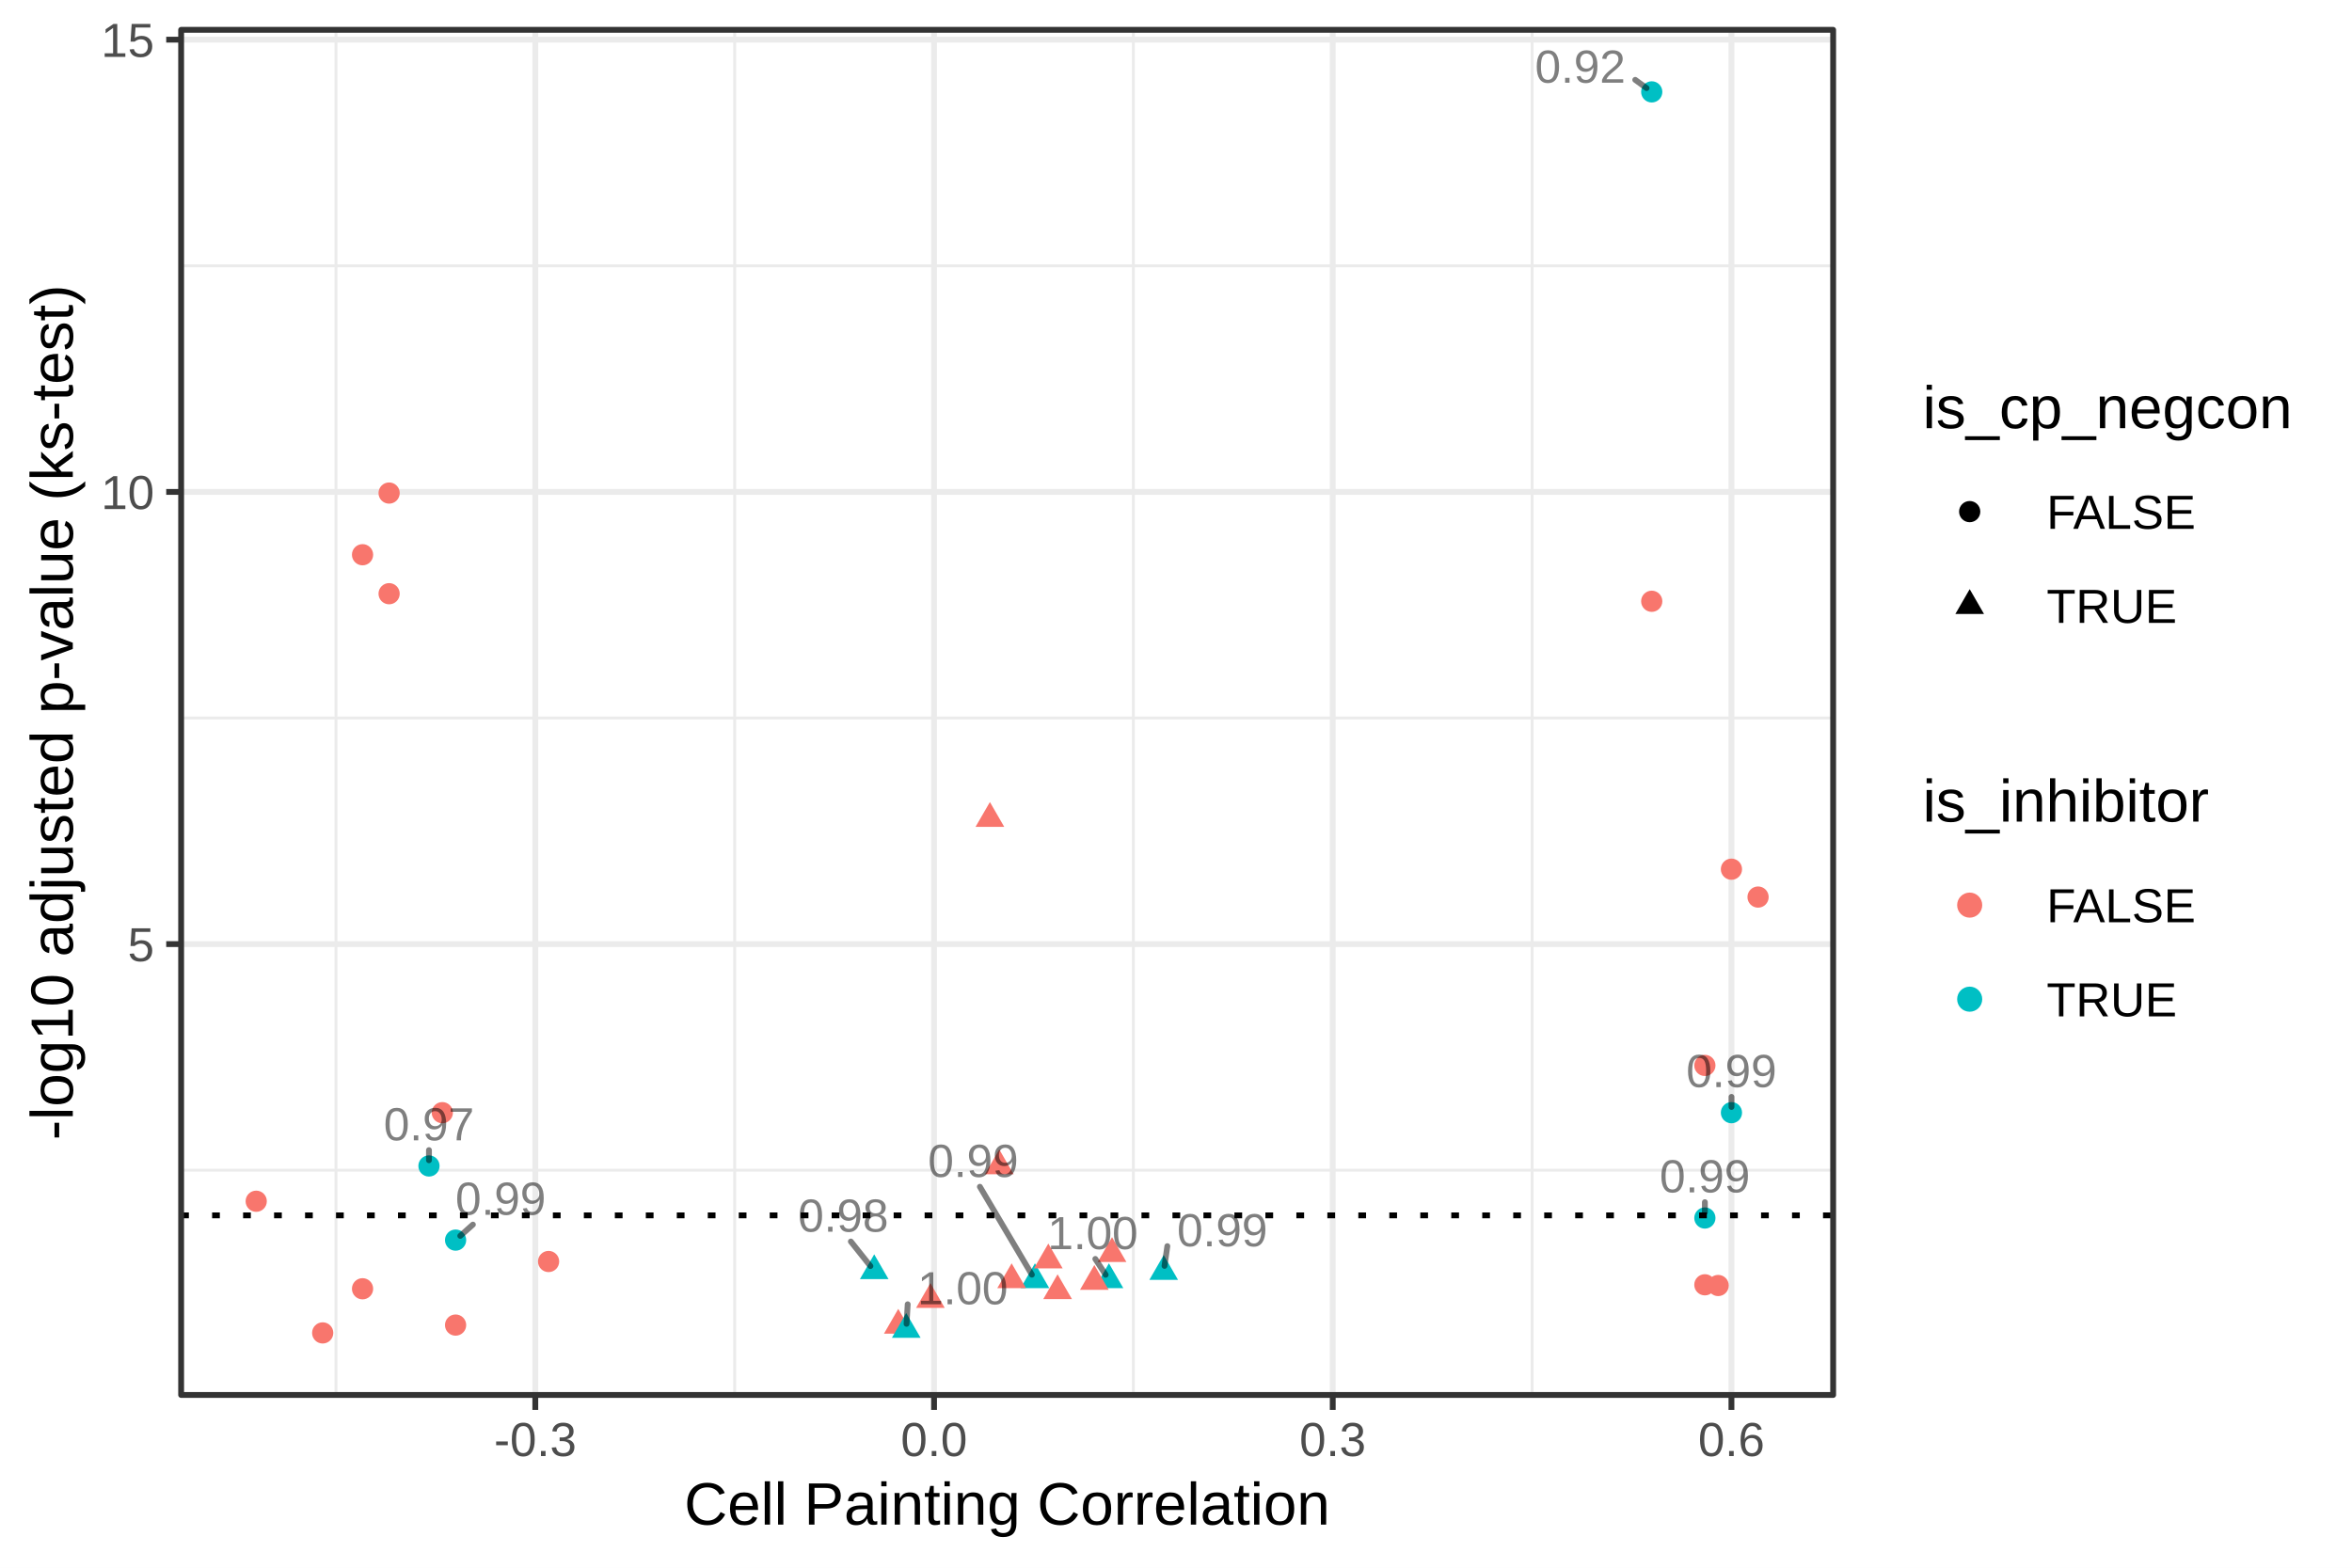
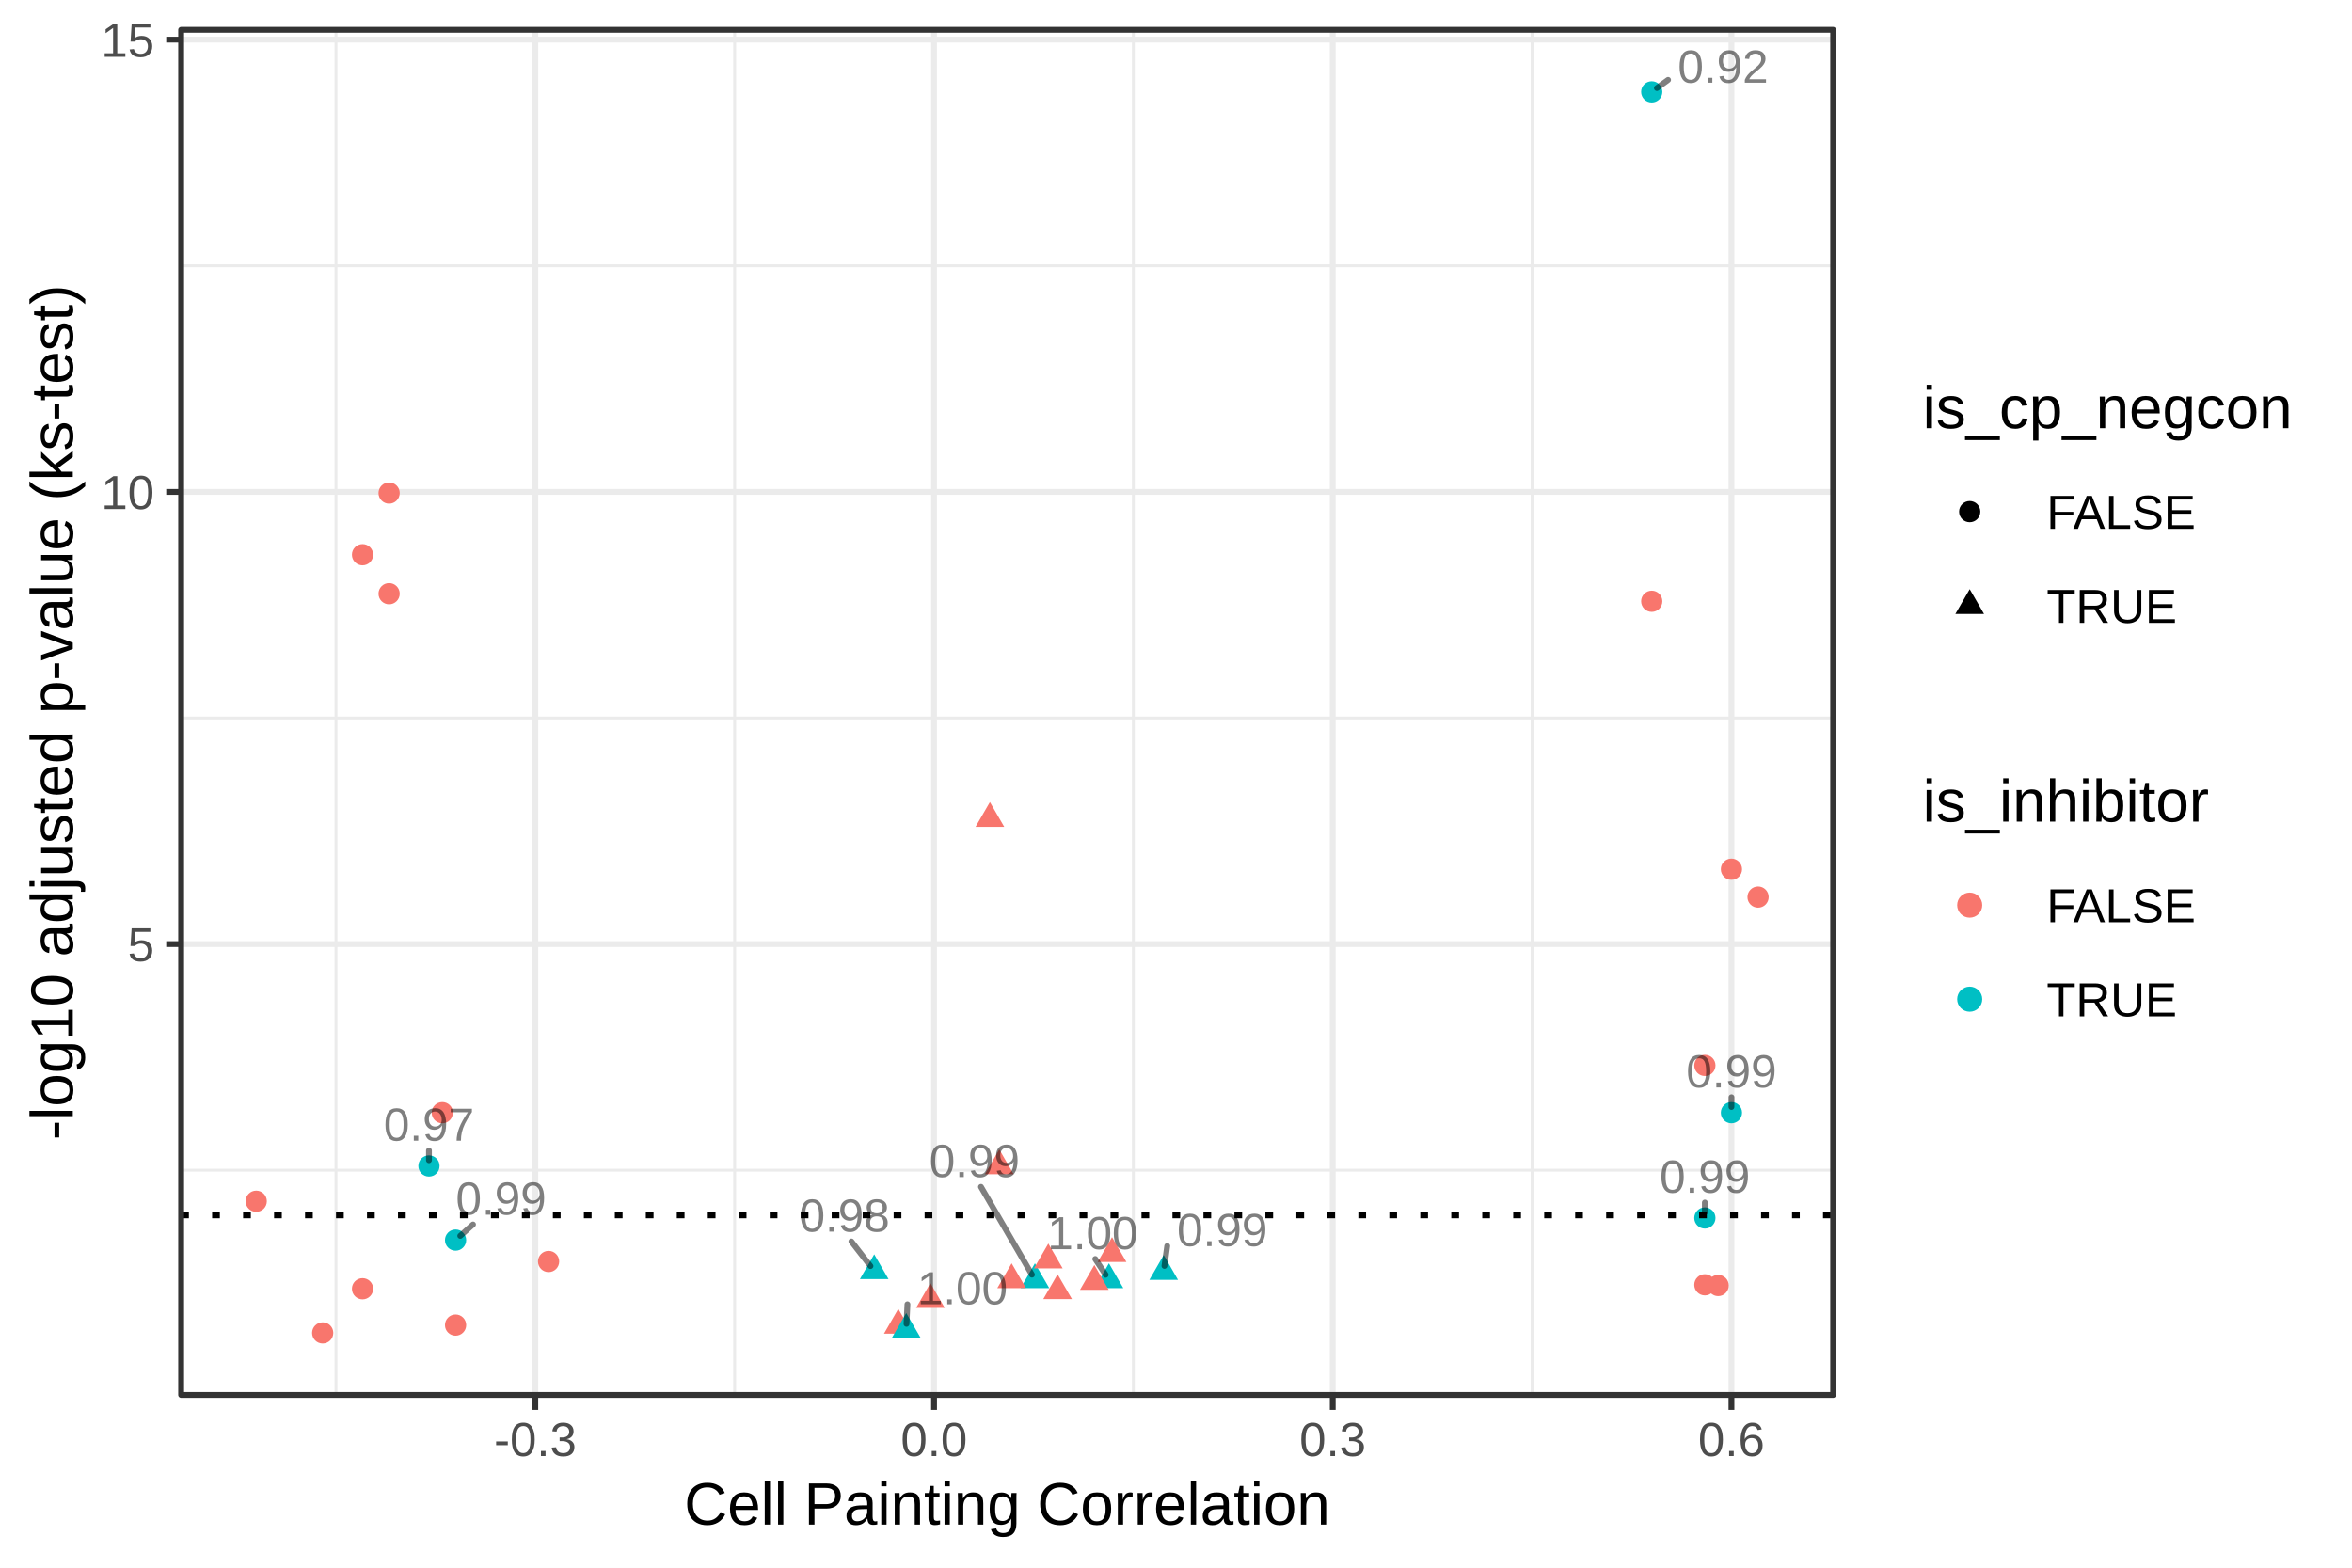
<svg xmlns="http://www.w3.org/2000/svg" class="svglite" width="432.00pt" height="288.00pt" viewBox="0 0 432.00 288.00">
  <defs>
    <style type="text/css">
    .svglite line, .svglite polyline, .svglite polygon, .svglite path, .svglite rect, .svglite circle {
      fill: none;
      stroke: #000000;
      stroke-linecap: round;
      stroke-linejoin: round;
      stroke-miterlimit: 10.00;
    }
  </style>
  </defs>
  <rect width="100%" height="100%" style="stroke: none; fill: #FFFFFF;" />
  <defs>
    <clipPath id="cpMC4wMHw0MzIuMDB8MC4wMHwyODguMDA=">
      <rect x="0.00" y="0.00" width="432.00" height="288.00" />
    </clipPath>
  </defs>
  <g clip-path="url(#cpMC4wMHw0MzIuMDB8MC4wMHwyODguMDA=)">
    <rect x="0.00" y="0.00" width="432.00" height="288.00" style="stroke-width: 1.07; stroke: #FFFFFF; fill: #FFFFFF;" />
    <rect x="33.27" y="5.48" width="303.43" height="250.79" style="stroke-width: 1.07; stroke: none; fill: #FFFFFF;" />
    <polyline points="33.27,214.97 336.70,214.97 " style="stroke-width: 0.53; stroke: #EBEBEB; stroke-linecap: butt;" />
    <polyline points="33.27,131.90 336.70,131.90 " style="stroke-width: 0.53; stroke: #EBEBEB; stroke-linecap: butt;" />
    <polyline points="33.27,48.83 336.70,48.83 " style="stroke-width: 0.53; stroke: #EBEBEB; stroke-linecap: butt;" />
    <polyline points="61.71,256.27 61.71,5.48 " style="stroke-width: 0.53; stroke: #EBEBEB; stroke-linecap: butt;" />
    <polyline points="134.94,256.27 134.94,5.48 " style="stroke-width: 0.53; stroke: #EBEBEB; stroke-linecap: butt;" />
    <polyline points="208.17,256.27 208.17,5.48 " style="stroke-width: 0.53; stroke: #EBEBEB; stroke-linecap: butt;" />
    <polyline points="281.41,256.27 281.41,5.48 " style="stroke-width: 0.53; stroke: #EBEBEB; stroke-linecap: butt;" />
    <polyline points="33.27,173.44 336.70,173.44 " style="stroke-width: 1.07; stroke: #EBEBEB; stroke-linecap: butt;" />
    <polyline points="33.27,90.37 336.70,90.37 " style="stroke-width: 1.07; stroke: #EBEBEB; stroke-linecap: butt;" />
    <polyline points="33.27,7.29 336.70,7.29 " style="stroke-width: 1.07; stroke: #EBEBEB; stroke-linecap: butt;" />
    <polyline points="98.32,256.27 98.32,5.48 " style="stroke-width: 1.07; stroke: #EBEBEB; stroke-linecap: butt;" />
    <polyline points="171.56,256.27 171.56,5.48 " style="stroke-width: 1.07; stroke: #EBEBEB; stroke-linecap: butt;" />
    <polyline points="244.79,256.27 244.79,5.48 " style="stroke-width: 1.07; stroke: #EBEBEB; stroke-linecap: butt;" />
    <polyline points="318.02,256.27 318.02,5.48 " style="stroke-width: 1.07; stroke: #EBEBEB; stroke-linecap: butt;" />
    <circle cx="318.02" cy="204.41" r="1.95" style="stroke-width: 0.71; stroke: none; fill: #00BFC4;" />
    <circle cx="71.47" cy="109.07" r="1.95" style="stroke-width: 0.71; stroke: none; fill: #F8766D;" />
    <polygon points="213.74,230.56 216.37,235.12 211.11,235.12 " style="stroke-width: 0.71; stroke: none; fill: #00BFC4;" />
    <circle cx="100.76" cy="231.75" r="1.95" style="stroke-width: 0.71; stroke: none; fill: #F8766D;" />
    <circle cx="313.14" cy="236.03" r="1.95" style="stroke-width: 0.71; stroke: none; fill: #F8766D;" />
    <circle cx="313.14" cy="195.73" r="1.95" style="stroke-width: 0.71; stroke: none; fill: #F8766D;" />
    <polygon points="203.68,232.08 206.32,236.64 201.05,236.64 " style="stroke-width: 0.71; stroke: none; fill: #00BFC4;" />
    <circle cx="322.91" cy="164.80" r="1.95" style="stroke-width: 0.71; stroke: none; fill: #F8766D;" />
    <polygon points="190.09,232.08 192.72,236.64 187.46,236.64 " style="stroke-width: 0.71; stroke: none; fill: #00BFC4;" />
    <circle cx="47.06" cy="220.68" r="1.95" style="stroke-width: 0.71; stroke: none; fill: #F8766D;" />
    <polygon points="164.99,240.45 167.63,245.01 162.36,245.01 " style="stroke-width: 0.71; stroke: none; fill: #F8766D;" />
    <circle cx="83.68" cy="243.43" r="1.95" style="stroke-width: 0.71; stroke: none; fill: #F8766D;" />
    <circle cx="318.02" cy="159.68" r="1.95" style="stroke-width: 0.71; stroke: none; fill: #F8766D;" />
    <polygon points="183.54,211.16 186.17,215.72 180.90,215.72 " style="stroke-width: 0.71; stroke: none; fill: #F8766D;" />
    <polygon points="185.81,232.08 188.45,236.64 183.18,236.64 " style="stroke-width: 0.71; stroke: none; fill: #F8766D;" />
    <circle cx="83.68" cy="227.82" r="1.95" style="stroke-width: 0.71; stroke: none; fill: #00BFC4;" />
    <polygon points="181.82,147.34 184.45,151.90 179.18,151.90 " style="stroke-width: 0.71; stroke: none; fill: #F8766D;" />
    <circle cx="71.47" cy="90.58" r="1.95" style="stroke-width: 0.71; stroke: none; fill: #F8766D;" />
    <circle cx="66.59" cy="101.91" r="1.95" style="stroke-width: 0.71; stroke: none; fill: #F8766D;" />
    <circle cx="313.14" cy="223.76" r="1.95" style="stroke-width: 0.71; stroke: none; fill: #00BFC4;" />
    <circle cx="59.27" cy="244.87" r="1.95" style="stroke-width: 0.71; stroke: none; fill: #F8766D;" />
    <circle cx="315.58" cy="236.16" r="1.95" style="stroke-width: 0.71; stroke: none; fill: #F8766D;" />
    <circle cx="78.79" cy="214.20" r="1.95" style="stroke-width: 0.71; stroke: none; fill: #00BFC4;" />
    <polygon points="192.55,228.45 195.18,233.01 189.91,233.01 " style="stroke-width: 0.71; stroke: none; fill: #F8766D;" />
    <circle cx="303.38" cy="16.88" r="1.95" style="stroke-width: 0.71; stroke: none; fill: #00BFC4;" />
    <polygon points="166.45,241.21 169.09,245.77 163.82,245.77 " style="stroke-width: 0.71; stroke: none; fill: #00BFC4;" />
    <polygon points="160.57,230.43 163.20,234.99 157.94,234.99 " style="stroke-width: 0.71; stroke: none; fill: #00BFC4;" />
    <polygon points="194.25,234.10 196.89,238.66 191.62,238.66 " style="stroke-width: 0.71; stroke: none; fill: #F8766D;" />
    <polygon points="201.00,232.39 203.63,236.95 198.37,236.95 " style="stroke-width: 0.71; stroke: none; fill: #F8766D;" />
    <circle cx="303.38" cy="110.46" r="1.95" style="stroke-width: 0.71; stroke: none; fill: #F8766D;" />
    <polygon points="204.25,227.28 206.89,231.84 201.62,231.84 " style="stroke-width: 0.71; stroke: none; fill: #F8766D;" />
    <polygon points="170.89,235.71 173.52,240.27 168.26,240.27 " style="stroke-width: 0.71; stroke: none; fill: #F8766D;" />
    <circle cx="66.59" cy="236.76" r="1.95" style="stroke-width: 0.71; stroke: none; fill: #F8766D;" />
    <circle cx="81.24" cy="204.41" r="1.95" style="stroke-width: 0.71; stroke: none; fill: #F8766D;" />
-     <line x1="318.03" y1="201.51" x2="318.03" y2="203.36" style="stroke-width: 1.07; stroke: #000000; stroke-opacity: 0.50;" />
-     <line x1="214.41" y1="228.93" x2="213.89" y2="232.56" style="stroke-width: 1.07; stroke: #000000; stroke-opacity: 0.50;" />
-     <line x1="201.18" y1="231.28" x2="203.08" y2="234.19" style="stroke-width: 1.07; stroke: #000000; stroke-opacity: 0.50;" />
-     <line x1="179.98" y1="218.02" x2="189.53" y2="234.17" style="stroke-width: 1.07; stroke: #000000; stroke-opacity: 0.50;" />
-     <line x1="86.86" y1="224.97" x2="84.54" y2="227.04" style="stroke-width: 1.07; stroke: #000000; stroke-opacity: 0.50;" />
-     <line x1="313.14" y1="220.85" x2="313.14" y2="222.71" style="stroke-width: 1.07; stroke: #000000; stroke-opacity: 0.50;" />
-     <line x1="78.79" y1="211.29" x2="78.79" y2="213.15" style="stroke-width: 1.07; stroke: #000000; stroke-opacity: 0.50;" />
-     <line x1="300.35" y1="14.67" x2="302.43" y2="16.18" style="stroke-width: 1.07; stroke: #000000; stroke-opacity: 0.50;" />
-     <line x1="166.72" y1="239.61" x2="166.51" y2="243.20" style="stroke-width: 1.07; stroke: #000000; stroke-opacity: 0.50;" />
-     <line x1="156.28" y1="228.08" x2="159.87" y2="232.59" style="stroke-width: 1.07; stroke: #000000; stroke-opacity: 0.50;" />
-     <text x="318.03" y="199.71" text-anchor="middle" style="font-size: 8.54px; fill: #000000; fill-opacity: 0.50; font-family: Arial;" textLength="16.60px" lengthAdjust="spacingAndGlyphs">0.99</text>
-     <text x="224.51" y="228.96" text-anchor="middle" style="font-size: 8.54px; fill: #000000; fill-opacity: 0.50; font-family: Arial;" textLength="16.60px" lengthAdjust="spacingAndGlyphs">0.99</text>
-     <text x="200.71" y="229.48" text-anchor="middle" style="font-size: 8.54px; fill: #000000; fill-opacity: 0.50; font-family: Arial;" textLength="16.60px" lengthAdjust="spacingAndGlyphs">1.00</text>
-     <text x="178.75" y="216.22" text-anchor="middle" style="font-size: 8.54px; fill: #000000; fill-opacity: 0.50; font-family: Arial;" textLength="16.60px" lengthAdjust="spacingAndGlyphs">0.99</text>
-     <text x="91.96" y="223.17" text-anchor="middle" style="font-size: 8.54px; fill: #000000; fill-opacity: 0.50; font-family: Arial;" textLength="16.60px" lengthAdjust="spacingAndGlyphs">0.99</text>
-     <text x="313.14" y="219.05" text-anchor="middle" style="font-size: 8.54px; fill: #000000; fill-opacity: 0.50; font-family: Arial;" textLength="16.60px" lengthAdjust="spacingAndGlyphs">0.99</text>
-     <text x="78.79" y="209.49" text-anchor="middle" style="font-size: 8.54px; fill: #000000; fill-opacity: 0.50; font-family: Arial;" textLength="16.60px" lengthAdjust="spacingAndGlyphs">0.97</text>
-     <text x="290.25" y="15.20" text-anchor="middle" style="font-size: 8.54px; fill: #000000; fill-opacity: 0.50; font-family: Arial;" textLength="16.60px" lengthAdjust="spacingAndGlyphs">0.92</text>
-     <text x="176.82" y="239.61" text-anchor="middle" style="font-size: 8.54px; fill: #000000; fill-opacity: 0.50; font-family: Arial;" textLength="16.60px" lengthAdjust="spacingAndGlyphs">1.00</text>
-     <text x="154.88" y="226.28" text-anchor="middle" style="font-size: 8.54px; fill: #000000; fill-opacity: 0.50; font-family: Arial;" textLength="16.60px" lengthAdjust="spacingAndGlyphs">0.98</text>
+     <line x1="318.03" y1="201.58" x2="318.02" y2="203.36" style="stroke-width: 1.07; stroke: #000000; stroke-opacity: 0.50;" />
+     <line x1="214.39" y1="228.90" x2="213.88" y2="232.56" style="stroke-width: 1.07; stroke: #000000; stroke-opacity: 0.50;" />
+     <line x1="201.17" y1="231.29" x2="203.08" y2="234.19" style="stroke-width: 1.07; stroke: #000000; stroke-opacity: 0.50;" />
+     <line x1="180.18" y1="218.04" x2="189.54" y2="234.17" style="stroke-width: 1.07; stroke: #000000; stroke-opacity: 0.50;" />
+     <line x1="86.88" y1="224.95" x2="84.54" y2="227.04" style="stroke-width: 1.07; stroke: #000000; stroke-opacity: 0.50;" />
+     <line x1="313.14" y1="220.92" x2="313.14" y2="222.71" style="stroke-width: 1.07; stroke: #000000; stroke-opacity: 0.50;" />
+     <line x1="78.79" y1="211.36" x2="78.79" y2="213.15" style="stroke-width: 1.07; stroke: #000000; stroke-opacity: 0.50;" />
+     <line x1="306.38" y1="14.68" x2="304.33" y2="16.18" style="stroke-width: 1.07; stroke: #000000; stroke-opacity: 0.50;" />
+     <line x1="166.67" y1="239.61" x2="166.50" y2="243.20" style="stroke-width: 1.07; stroke: #000000; stroke-opacity: 0.50;" />
+     <line x1="156.38" y1="228.07" x2="159.88" y2="232.59" style="stroke-width: 1.07; stroke: #000000; stroke-opacity: 0.50;" />
+     <text x="318.03" y="199.78" text-anchor="middle" style="font-size: 8.54px; fill: #000000; fill-opacity: 0.50; font-family: Arial;" textLength="16.60px" lengthAdjust="spacingAndGlyphs">0.99</text>
+     <text x="224.50" y="228.93" text-anchor="middle" style="font-size: 8.54px; fill: #000000; fill-opacity: 0.50; font-family: Arial;" textLength="16.60px" lengthAdjust="spacingAndGlyphs">0.99</text>
+     <text x="200.69" y="229.49" text-anchor="middle" style="font-size: 8.54px; fill: #000000; fill-opacity: 0.50; font-family: Arial;" textLength="16.60px" lengthAdjust="spacingAndGlyphs">1.00</text>
+     <text x="178.99" y="216.24" text-anchor="middle" style="font-size: 8.54px; fill: #000000; fill-opacity: 0.50; font-family: Arial;" textLength="16.60px" lengthAdjust="spacingAndGlyphs">0.99</text>
+     <text x="92.03" y="223.15" text-anchor="middle" style="font-size: 8.54px; fill: #000000; fill-opacity: 0.50; font-family: Arial;" textLength="16.60px" lengthAdjust="spacingAndGlyphs">0.99</text>
+     <text x="313.14" y="219.12" text-anchor="middle" style="font-size: 8.54px; fill: #000000; fill-opacity: 0.50; font-family: Arial;" textLength="16.60px" lengthAdjust="spacingAndGlyphs">0.99</text>
+     <text x="78.79" y="209.56" text-anchor="middle" style="font-size: 8.54px; fill: #000000; fill-opacity: 0.50; font-family: Arial;" textLength="16.60px" lengthAdjust="spacingAndGlyphs">0.97</text>
+     <text x="316.48" y="15.20" text-anchor="middle" style="font-size: 8.54px; fill: #000000; fill-opacity: 0.50; font-family: Arial;" textLength="16.60px" lengthAdjust="spacingAndGlyphs">0.92</text>
+     <text x="176.77" y="239.61" text-anchor="middle" style="font-size: 8.54px; fill: #000000; fill-opacity: 0.50; font-family: Arial;" textLength="16.60px" lengthAdjust="spacingAndGlyphs">1.00</text>
+     <text x="155.11" y="226.27" text-anchor="middle" style="font-size: 8.54px; fill: #000000; fill-opacity: 0.50; font-family: Arial;" textLength="16.60px" lengthAdjust="spacingAndGlyphs">0.98</text>
    <line x1="33.27" y1="223.28" x2="336.70" y2="223.28" style="stroke-width: 1.07; stroke-dasharray: 1.42,4.27; stroke-linecap: butt;" />
    <rect x="33.27" y="5.48" width="303.43" height="250.79" style="stroke-width: 1.07; stroke: #333333;" />
    <text x="28.34" y="176.59" text-anchor="end" style="font-size: 8.80px; fill: #4D4D4D; font-family: Arial;" textLength="4.90px" lengthAdjust="spacingAndGlyphs">5</text>
    <text x="28.34" y="93.52" text-anchor="end" style="font-size: 8.80px; fill: #4D4D4D; font-family: Arial;" textLength="9.79px" lengthAdjust="spacingAndGlyphs">10</text>
    <text x="28.34" y="10.45" text-anchor="end" style="font-size: 8.80px; fill: #4D4D4D; font-family: Arial;" textLength="9.79px" lengthAdjust="spacingAndGlyphs">15</text>
    <polyline points="30.53,173.44 33.27,173.44 " style="stroke-width: 1.07; stroke: #333333; stroke-linecap: butt;" />
    <polyline points="30.53,90.37 33.27,90.37 " style="stroke-width: 1.07; stroke: #333333; stroke-linecap: butt;" />
    <polyline points="30.53,7.29 33.27,7.29 " style="stroke-width: 1.07; stroke: #333333; stroke-linecap: butt;" />
    <polyline points="98.32,259.01 98.32,256.27 " style="stroke-width: 1.07; stroke: #333333; stroke-linecap: butt;" />
    <polyline points="171.56,259.01 171.56,256.27 " style="stroke-width: 1.07; stroke: #333333; stroke-linecap: butt;" />
    <polyline points="244.79,259.01 244.79,256.27 " style="stroke-width: 1.07; stroke: #333333; stroke-linecap: butt;" />
    <polyline points="318.02,259.01 318.02,256.27 " style="stroke-width: 1.07; stroke: #333333; stroke-linecap: butt;" />
    <text x="98.32" y="267.50" text-anchor="middle" style="font-size: 8.80px; fill: #4D4D4D; font-family: Arial;" textLength="15.16px" lengthAdjust="spacingAndGlyphs">-0.3</text>
    <text x="171.56" y="267.50" text-anchor="middle" style="font-size: 8.80px; fill: #4D4D4D; font-family: Arial;" textLength="12.23px" lengthAdjust="spacingAndGlyphs">0.0</text>
    <text x="244.79" y="267.50" text-anchor="middle" style="font-size: 8.80px; fill: #4D4D4D; font-family: Arial;" textLength="12.23px" lengthAdjust="spacingAndGlyphs">0.3</text>
    <text x="318.02" y="267.50" text-anchor="middle" style="font-size: 8.80px; fill: #4D4D4D; font-family: Arial;" textLength="12.23px" lengthAdjust="spacingAndGlyphs">0.6</text>
    <text x="184.98" y="280.09" text-anchor="middle" style="font-size: 11.00px; font-family: Arial;" textLength="118.61px" lengthAdjust="spacingAndGlyphs">Cell Painting Correlation</text>
    <text transform="translate(13.37,130.87) rotate(-90)" text-anchor="middle" style="font-size: 11.00px; font-family: Arial;" textLength="157.15px" lengthAdjust="spacingAndGlyphs">-log10 adjusted p-value (ks-test)</text>
    <rect x="347.66" y="64.07" width="78.86" height="61.32" style="stroke-width: 1.07; stroke: none; fill: #FFFFFF;" />
    <text x="353.14" y="78.66" style="font-size: 11.00px; font-family: Arial;" textLength="67.90px" lengthAdjust="spacingAndGlyphs">is_cp_negcon</text>
    <rect x="353.14" y="85.35" width="17.28" height="17.28" style="stroke-width: 1.07; stroke: none; fill: #FFFFFF;" />
    <circle cx="361.78" cy="93.99" r="1.95" style="stroke-width: 0.71; stroke: none; fill: #000000;" />
    <rect x="353.14" y="102.63" width="17.28" height="17.28" style="stroke-width: 1.07; stroke: none; fill: #FFFFFF;" />
    <polygon points="361.78,108.23 364.41,112.79 359.15,112.79 " style="stroke-width: 0.71; stroke: none; fill: #000000;" />
    <text x="375.90" y="97.15" style="font-size: 8.80px; font-family: Arial;" textLength="27.87px" lengthAdjust="spacingAndGlyphs">FALSE</text>
    <text x="375.90" y="114.43" style="font-size: 8.80px; font-family: Arial;" textLength="23.94px" lengthAdjust="spacingAndGlyphs">TRUE</text>
    <rect x="347.66" y="136.35" width="63.54" height="61.32" style="stroke-width: 1.07; stroke: none; fill: #FFFFFF;" />
    <text x="353.14" y="150.94" style="font-size: 11.00px; font-family: Arial;" textLength="52.58px" lengthAdjust="spacingAndGlyphs">is_inhibitor</text>
    <rect x="353.14" y="157.64" width="17.28" height="17.28" style="stroke-width: 1.07; stroke: none; fill: #FFFFFF;" />
    <circle cx="361.78" cy="166.28" r="1.95" style="stroke-width: 0.71; stroke: #F8766D; fill: #F8766D;" />
    <rect x="353.14" y="174.92" width="17.28" height="17.28" style="stroke-width: 1.07; stroke: none; fill: #FFFFFF;" />
    <circle cx="361.78" cy="183.56" r="1.95" style="stroke-width: 0.71; stroke: #00BFC4; fill: #00BFC4;" />
    <text x="375.90" y="169.43" style="font-size: 8.80px; font-family: Arial;" textLength="27.87px" lengthAdjust="spacingAndGlyphs">FALSE</text>
    <text x="375.90" y="186.71" style="font-size: 8.80px; font-family: Arial;" textLength="23.94px" lengthAdjust="spacingAndGlyphs">TRUE</text>
  </g>
</svg>
